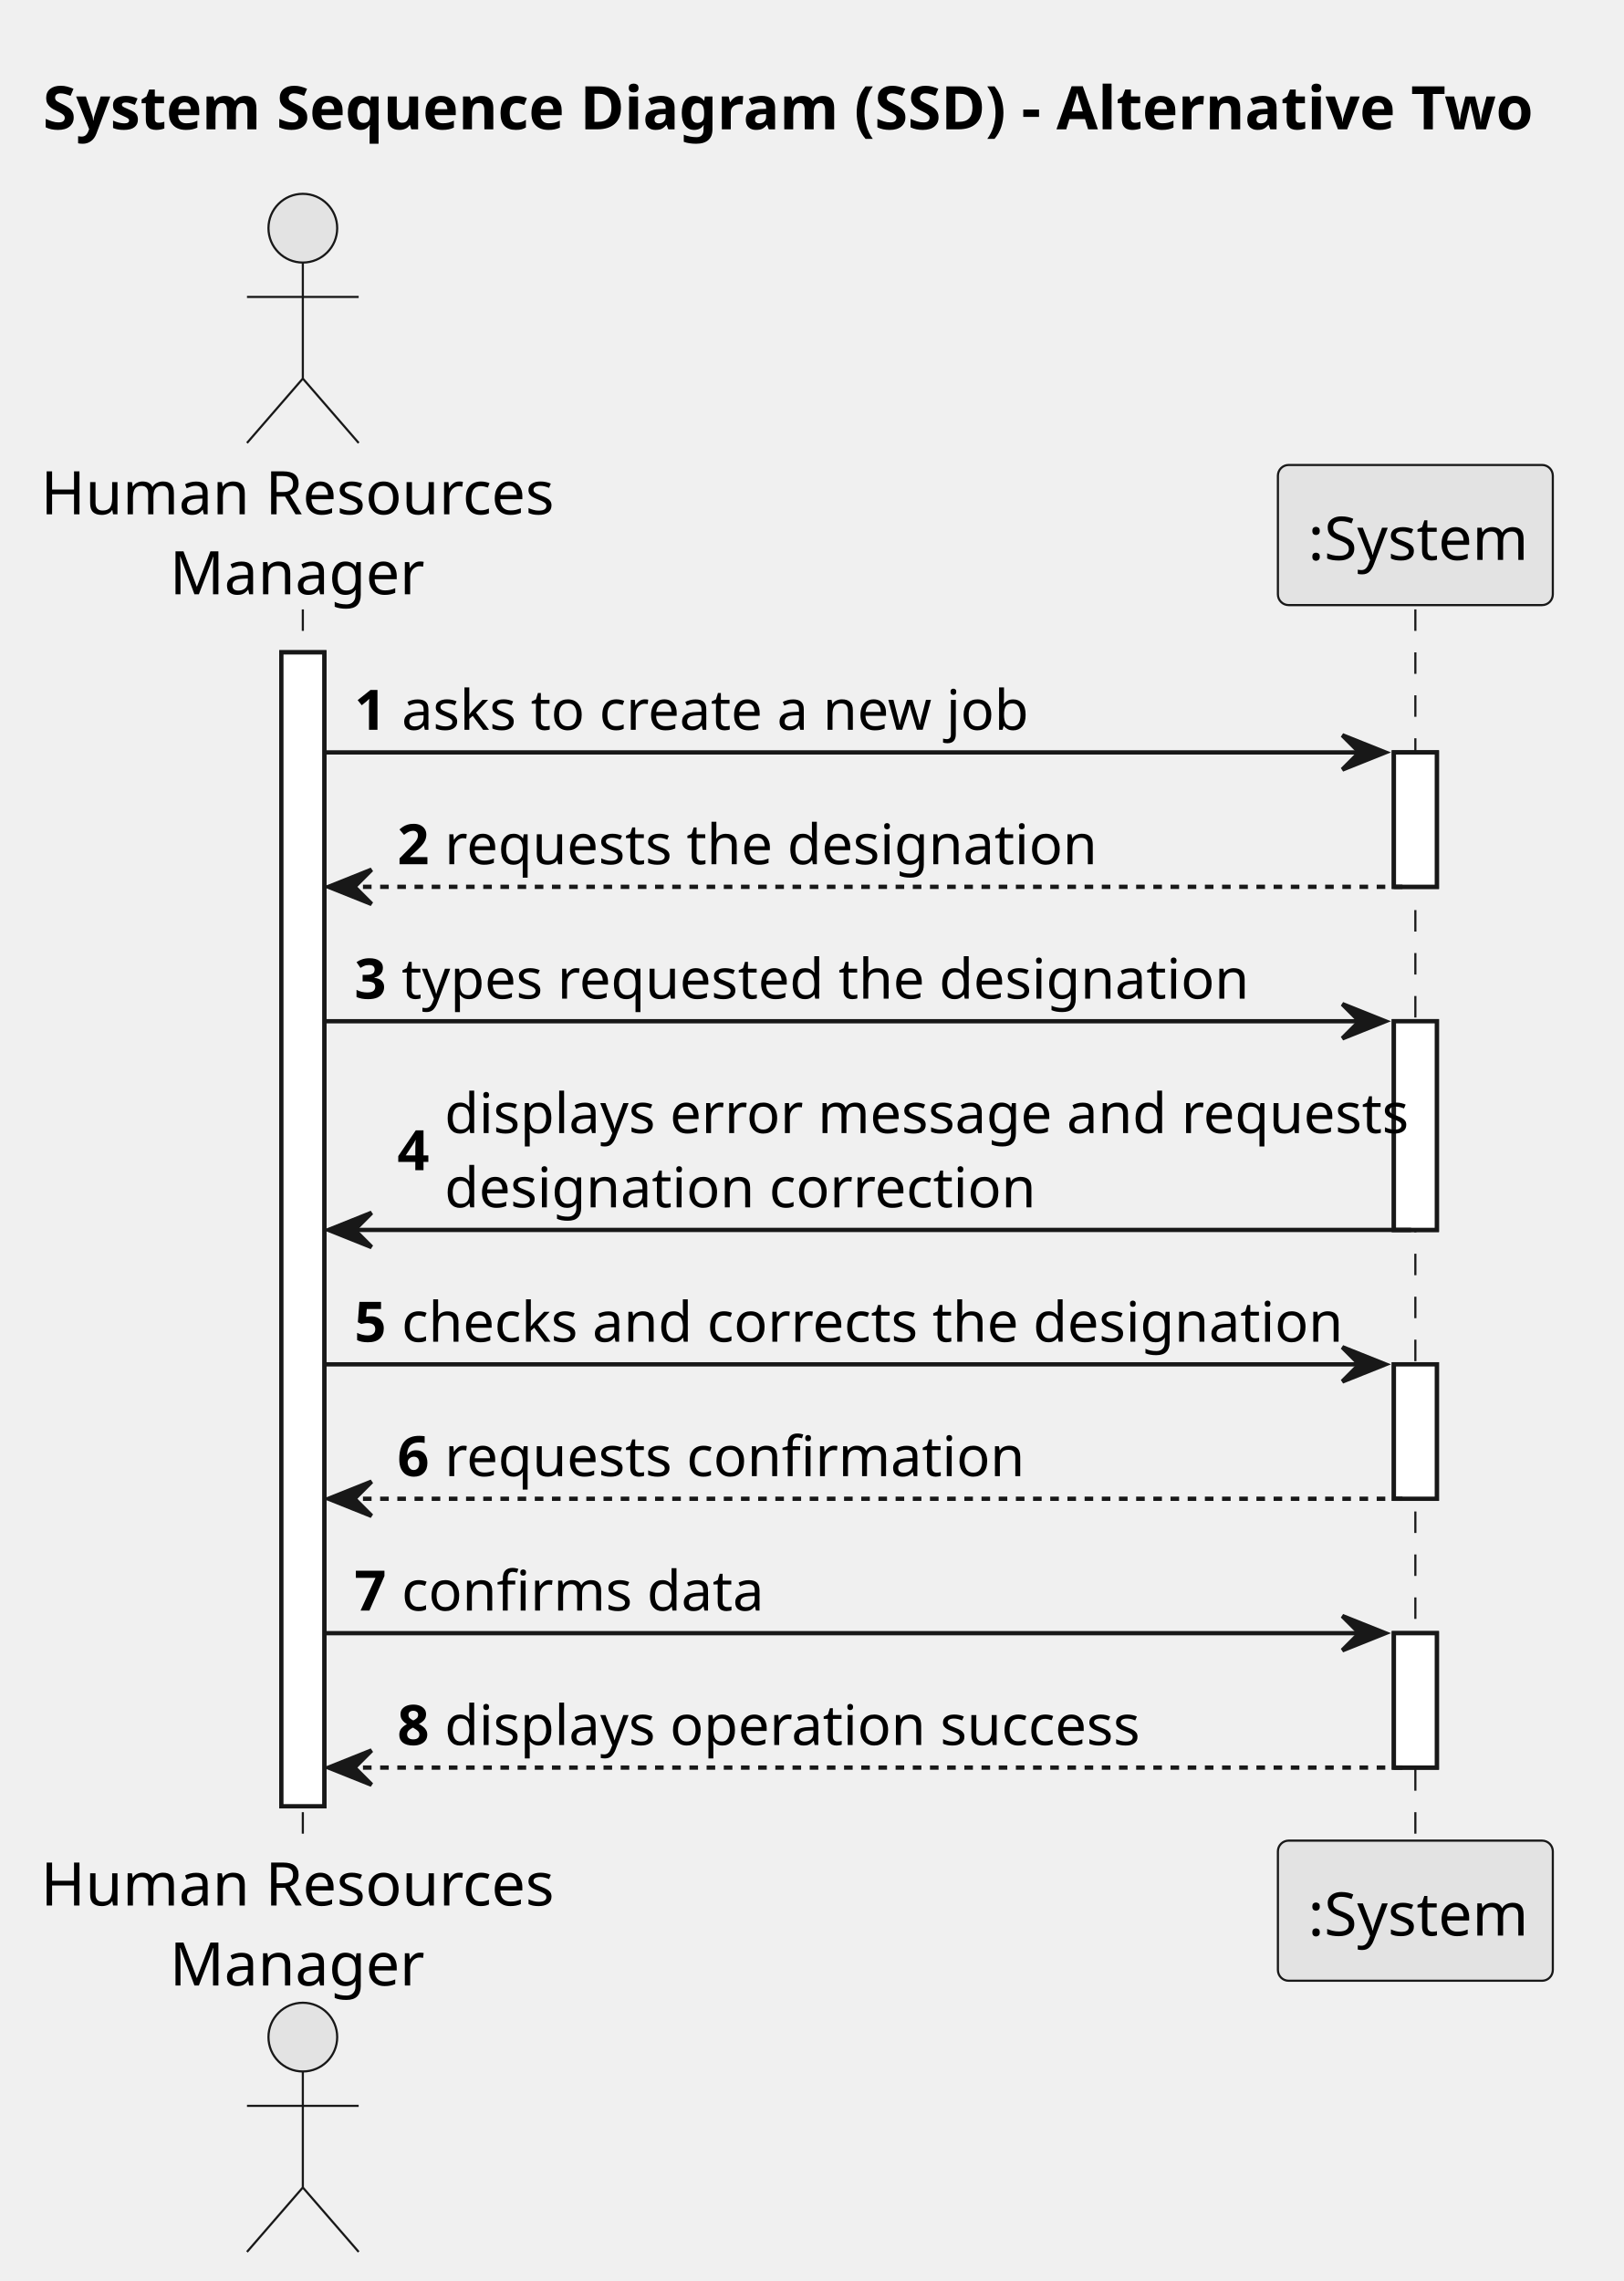
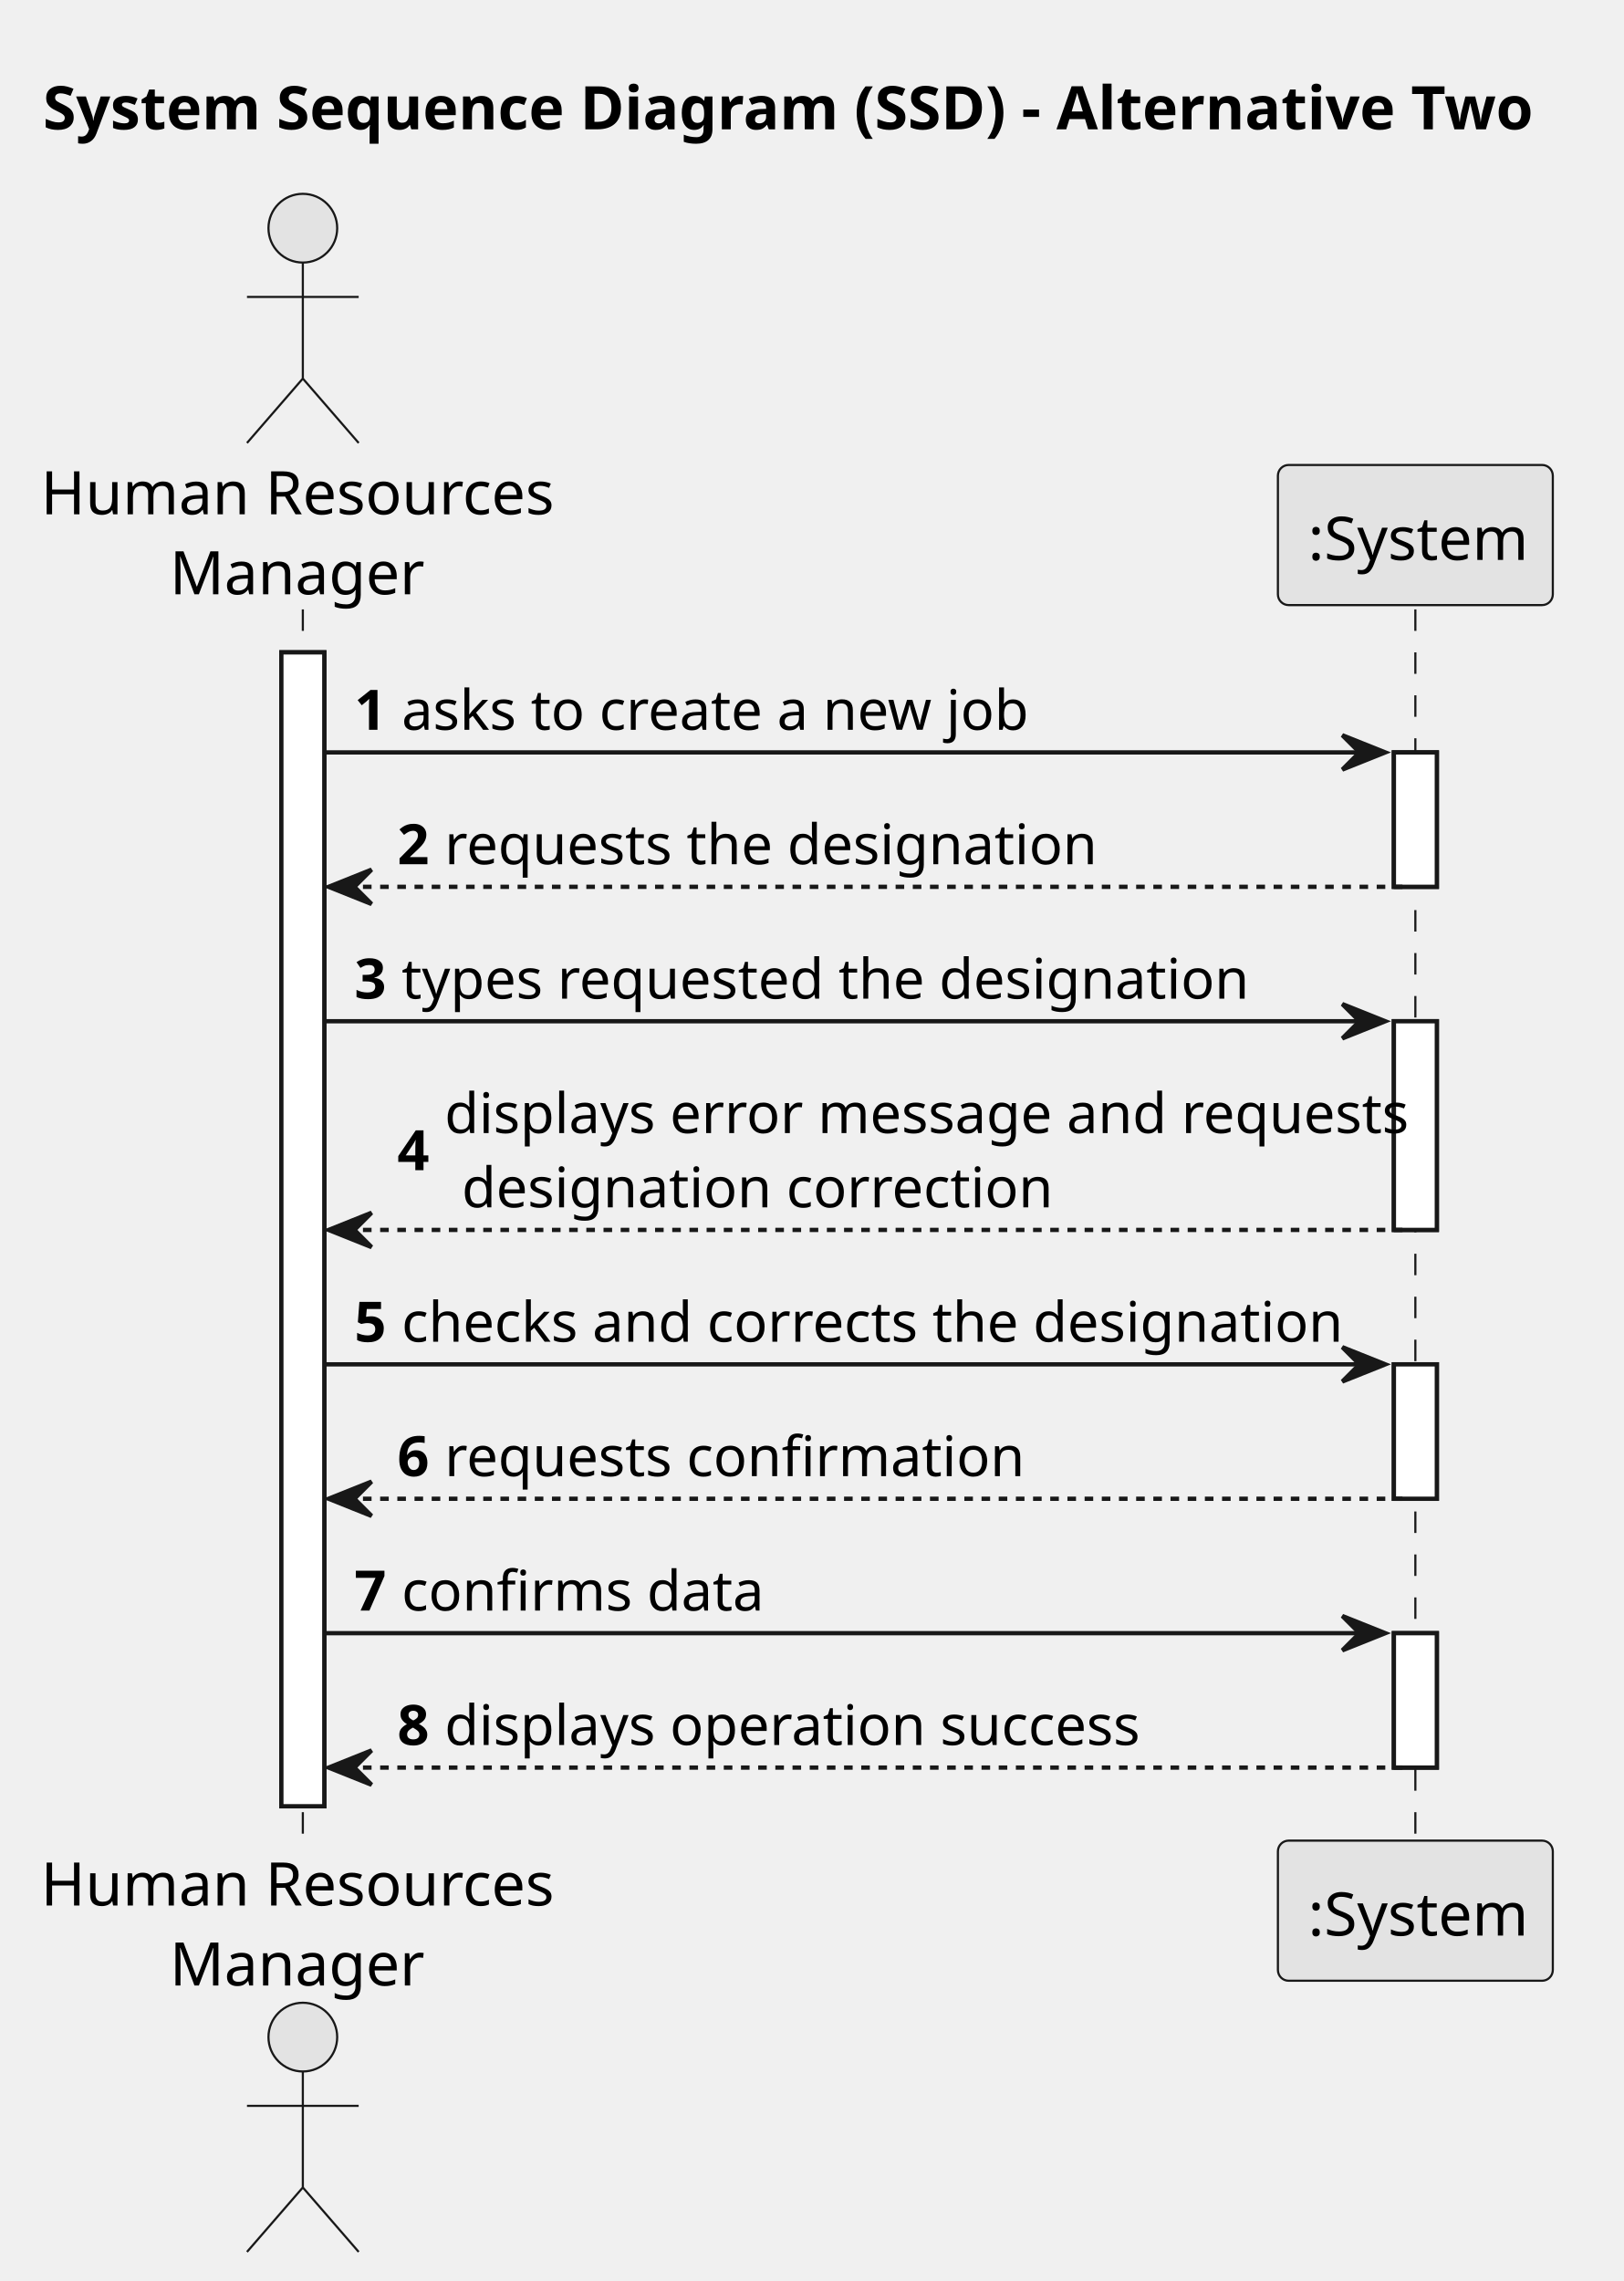
<svg xmlns="http://www.w3.org/2000/svg" contentStyleType="text/css" height="531px" preserveAspectRatio="none" style="width:378px;height:531px;background:#FFFFFF;" version="1.1" viewBox="0 0 378 531" width="378px" zoomAndPan="magnify">
  <defs />
  <g>
    <text fill="#000000" font-family="sans-serif" font-size="14" font-weight="bold" lengthAdjust="spacing" textLength="350" x="10" y="30.107">System Sequence Diagram (SSD) - Alternative Two</text>
    <rect fill="#FFFFFF" height="268.619" style="stroke:#181818;stroke-width:1.0;" width="10" x="65.5" y="151.863" />
    <rect fill="#FFFFFF" height="31.291" style="stroke:#181818;stroke-width:1.0;" width="10" x="324.5" y="175.154" />
    <rect fill="#FFFFFF" height="48.582" style="stroke:#181818;stroke-width:1.0;" width="10" x="324.5" y="237.736" />
    <rect fill="#FFFFFF" height="31.291" style="stroke:#181818;stroke-width:1.0;" width="10" x="324.5" y="317.609" />
    <rect fill="#FFFFFF" height="31.291" style="stroke:#181818;stroke-width:1.0;" width="10" x="324.5" y="380.191" />
    <line style="stroke:#181818;stroke-width:0.5;stroke-dasharray:5.0,5.0;" x1="70.5" x2="70.5" y1="141.863" y2="429.482" />
    <line style="stroke:#181818;stroke-width:0.5;stroke-dasharray:5.0,5.0;" x1="329.5" x2="329.5" y1="141.863" y2="429.482" />
    <text fill="#000000" font-family="sans-serif" font-size="14" lengthAdjust="spacing" textLength="116" x="9.5" y="119.728">Human Resources</text>
    <text fill="#000000" font-family="sans-serif" font-size="14" lengthAdjust="spacing" textLength="56" x="39.5" y="138.35">Manager</text>
    <ellipse cx="70.5" cy="53.121" fill="#E3E3E3" rx="8" ry="8" style="stroke:#181818;stroke-width:0.5;" />
    <path d="M70.5,61.121 L70.5,88.121 M57.5,69.121 L83.5,69.121 M70.5,88.121 L57.5,103.121 M70.5,88.121 L83.5,103.121 " fill="none" style="stroke:#181818;stroke-width:0.5;" />
    <text fill="#000000" font-family="sans-serif" font-size="14" lengthAdjust="spacing" textLength="116" x="9.5" y="443.59">Human Resources</text>
    <text fill="#000000" font-family="sans-serif" font-size="14" lengthAdjust="spacing" textLength="56" x="39.5" y="462.211">Manager</text>
    <ellipse cx="70.5" cy="474.225" fill="#E3E3E3" rx="8" ry="8" style="stroke:#181818;stroke-width:0.5;" />
    <path d="M70.5,482.225 L70.5,509.225 M57.5,490.225 L83.5,490.225 M70.5,509.225 L57.5,524.225 M70.5,509.225 L83.5,524.225 " fill="none" style="stroke:#181818;stroke-width:0.5;" />
    <rect fill="#E3E3E3" height="32.621" rx="2.5" ry="2.5" style="stroke:#181818;stroke-width:0.5;" width="64" x="297.5" y="108.242" />
    <text fill="#000000" font-family="sans-serif" font-size="14" lengthAdjust="spacing" textLength="50" x="304.5" y="130.35">:System</text>
    <rect fill="#E3E3E3" height="32.621" rx="2.5" ry="2.5" style="stroke:#181818;stroke-width:0.5;" width="64" x="297.5" y="428.482" />
    <text fill="#000000" font-family="sans-serif" font-size="14" lengthAdjust="spacing" textLength="50" x="304.5" y="450.59">:System</text>
    <rect fill="#FFFFFF" height="268.619" style="stroke:#181818;stroke-width:1.0;" width="10" x="65.5" y="151.863" />
    <rect fill="#FFFFFF" height="31.291" style="stroke:#181818;stroke-width:1.0;" width="10" x="324.5" y="175.154" />
    <rect fill="#FFFFFF" height="48.582" style="stroke:#181818;stroke-width:1.0;" width="10" x="324.5" y="237.736" />
    <rect fill="#FFFFFF" height="31.291" style="stroke:#181818;stroke-width:1.0;" width="10" x="324.5" y="317.609" />
    <rect fill="#FFFFFF" height="31.291" style="stroke:#181818;stroke-width:1.0;" width="10" x="324.5" y="380.191" />
    <polygon fill="#181818" points="312.5,171.154,322.5,175.154,312.5,179.154,316.5,175.154" style="stroke:#181818;stroke-width:1.0;" />
    <line style="stroke:#181818;stroke-width:1.0;" x1="75.5" x2="318.5" y1="175.154" y2="175.154" />
    <text fill="#000000" font-family="sans-serif" font-size="13" font-weight="bold" lengthAdjust="spacing" textLength="7" x="82.5" y="169.892">1</text>
    <text fill="#000000" font-family="sans-serif" font-size="13" lengthAdjust="spacing" textLength="142" x="93.5" y="169.892">asks to create a new job</text>
    <polygon fill="#181818" points="86.5,202.445,76.5,206.445,86.5,210.445,82.5,206.445" style="stroke:#181818;stroke-width:1.0;" />
    <line style="stroke:#181818;stroke-width:1.0;stroke-dasharray:2.0,2.0;" x1="80.5" x2="328.5" y1="206.445" y2="206.445" />
    <text fill="#000000" font-family="sans-serif" font-size="13" font-weight="bold" lengthAdjust="spacing" textLength="7" x="92.5" y="201.183">2</text>
    <text fill="#000000" font-family="sans-serif" font-size="13" lengthAdjust="spacing" textLength="142" x="103.5" y="201.183">requests the designation</text>
    <polygon fill="#181818" points="312.5,233.736,322.5,237.736,312.5,241.736,316.5,237.736" style="stroke:#181818;stroke-width:1.0;" />
    <line style="stroke:#181818;stroke-width:1.0;" x1="75.5" x2="318.5" y1="237.736" y2="237.736" />
    <text fill="#000000" font-family="sans-serif" font-size="13" font-weight="bold" lengthAdjust="spacing" textLength="7" x="82.5" y="232.474">3</text>
    <text fill="#000000" font-family="sans-serif" font-size="13" lengthAdjust="spacing" textLength="185" x="93.5" y="232.474">types requested the designation</text>
    <polygon fill="#181818" points="86.5,282.318,76.5,286.318,86.5,290.318,82.5,286.318" style="stroke:#181818;stroke-width:1.0;" />
-     <line style="stroke:#181818;stroke-width:1.0;" x1="80.5" x2="328.5" y1="286.318" y2="286.318" />
+     <line style="stroke:#181818;stroke-width:1.0;stroke-dasharray:2.0,2.0;" x1="80.5" x2="328.5" y1="286.318" y2="286.318" />
    <text fill="#000000" font-family="sans-serif" font-size="13" font-weight="bold" lengthAdjust="spacing" textLength="7" x="92.5" y="272.41">4</text>
    <text fill="#000000" font-family="sans-serif" font-size="13" lengthAdjust="spacing" textLength="214" x="103.5" y="263.765">displays error message and requests</text>
-     <text fill="#000000" font-family="sans-serif" font-size="13" lengthAdjust="spacing" textLength="127" x="103.5" y="281.056">designation correction</text>
+     <text fill="#000000" font-family="sans-serif" font-size="13" lengthAdjust="spacing" textLength="127" x="107.5" y="281.056">designation correction</text>
    <polygon fill="#181818" points="312.5,313.609,322.5,317.609,312.5,321.609,316.5,317.609" style="stroke:#181818;stroke-width:1.0;" />
    <line style="stroke:#181818;stroke-width:1.0;" x1="75.5" x2="318.5" y1="317.609" y2="317.609" />
    <text fill="#000000" font-family="sans-serif" font-size="13" font-weight="bold" lengthAdjust="spacing" textLength="7" x="82.5" y="312.347">5</text>
    <text fill="#000000" font-family="sans-serif" font-size="13" lengthAdjust="spacing" textLength="210" x="93.5" y="312.347">checks and corrects the designation</text>
    <polygon fill="#181818" points="86.5,344.9,76.5,348.9,86.5,352.9,82.5,348.9" style="stroke:#181818;stroke-width:1.0;" />
    <line style="stroke:#181818;stroke-width:1.0;stroke-dasharray:2.0,2.0;" x1="80.5" x2="328.5" y1="348.9" y2="348.9" />
    <text fill="#000000" font-family="sans-serif" font-size="13" font-weight="bold" lengthAdjust="spacing" textLength="7" x="92.5" y="343.638">6</text>
    <text fill="#000000" font-family="sans-serif" font-size="13" lengthAdjust="spacing" textLength="124" x="103.5" y="343.638">requests confirmation</text>
    <polygon fill="#181818" points="312.5,376.191,322.5,380.191,312.5,384.191,316.5,380.191" style="stroke:#181818;stroke-width:1.0;" />
    <line style="stroke:#181818;stroke-width:1.0;" x1="75.5" x2="318.5" y1="380.191" y2="380.191" />
    <text fill="#000000" font-family="sans-serif" font-size="13" font-weight="bold" lengthAdjust="spacing" textLength="7" x="82.5" y="374.929">7</text>
    <text fill="#000000" font-family="sans-serif" font-size="13" lengthAdjust="spacing" textLength="78" x="93.5" y="374.929">confirms data</text>
    <polygon fill="#181818" points="86.5,407.482,76.5,411.482,86.5,415.482,82.5,411.482" style="stroke:#181818;stroke-width:1.0;" />
    <line style="stroke:#181818;stroke-width:1.0;stroke-dasharray:2.0,2.0;" x1="80.5" x2="328.5" y1="411.482" y2="411.482" />
    <text fill="#000000" font-family="sans-serif" font-size="13" font-weight="bold" lengthAdjust="spacing" textLength="7" x="92.5" y="406.22">8</text>
    <text fill="#000000" font-family="sans-serif" font-size="13" lengthAdjust="spacing" textLength="158" x="103.5" y="406.22">displays operation success</text>
  </g>
</svg>
